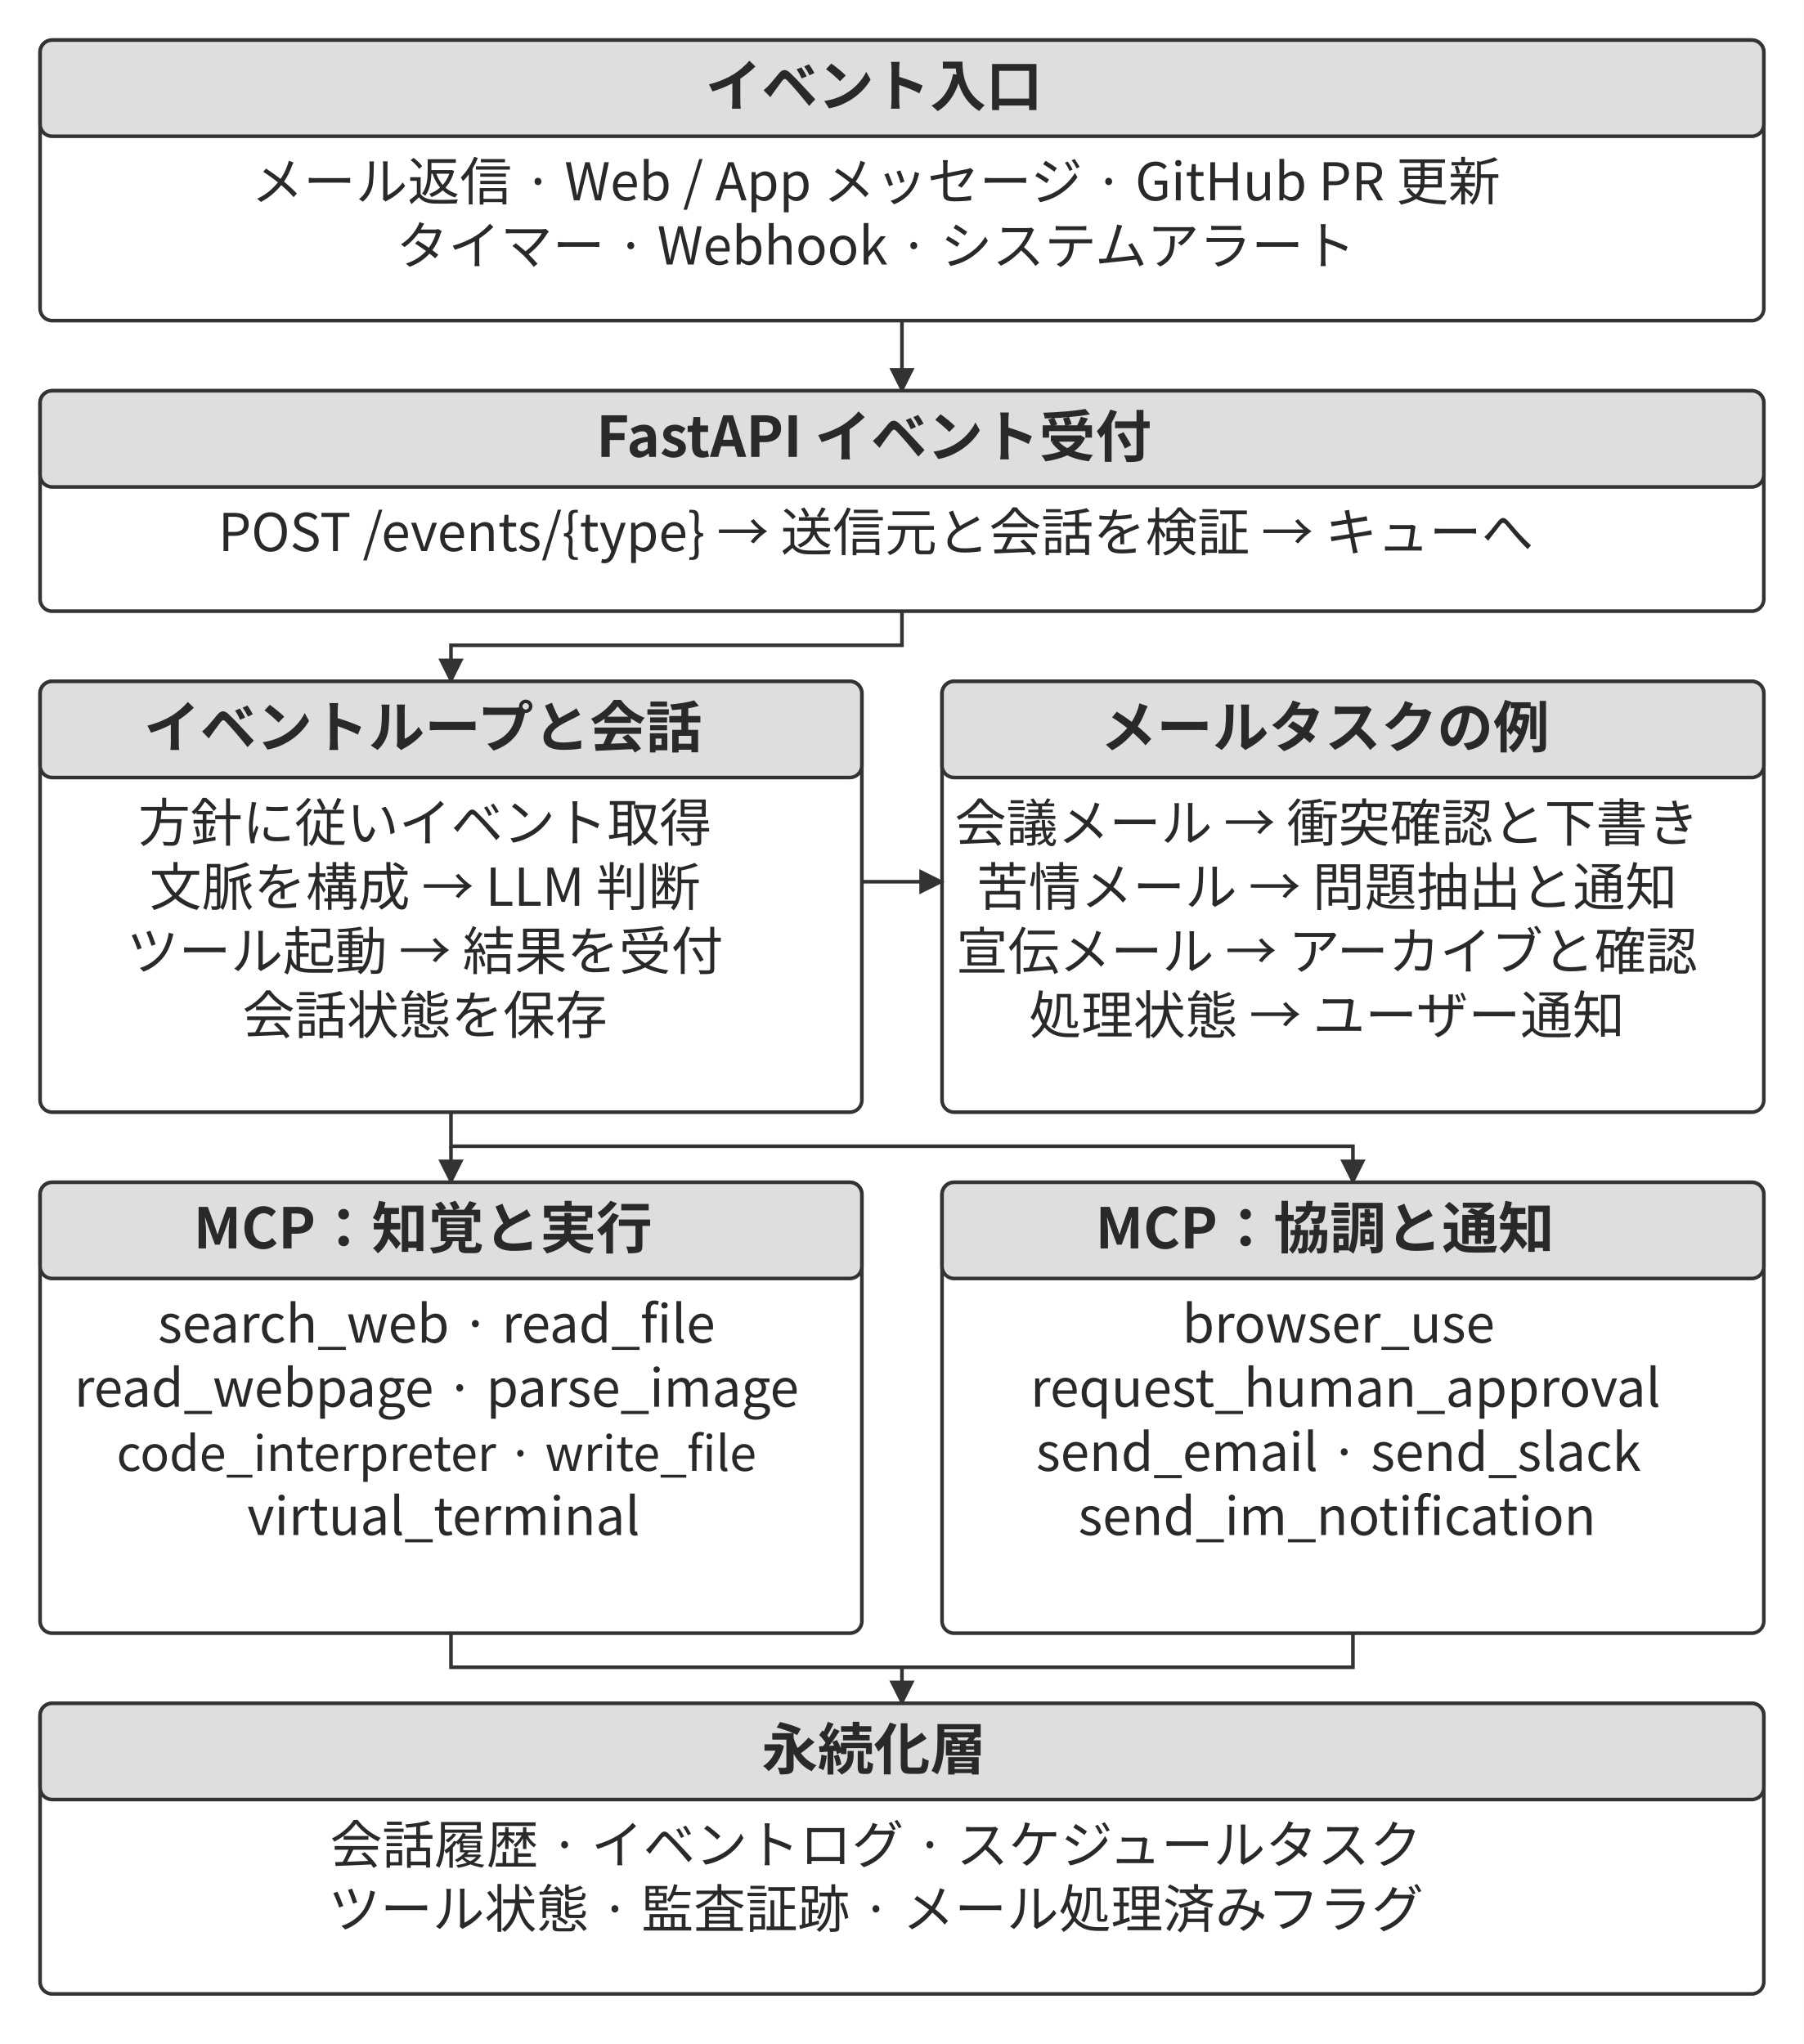
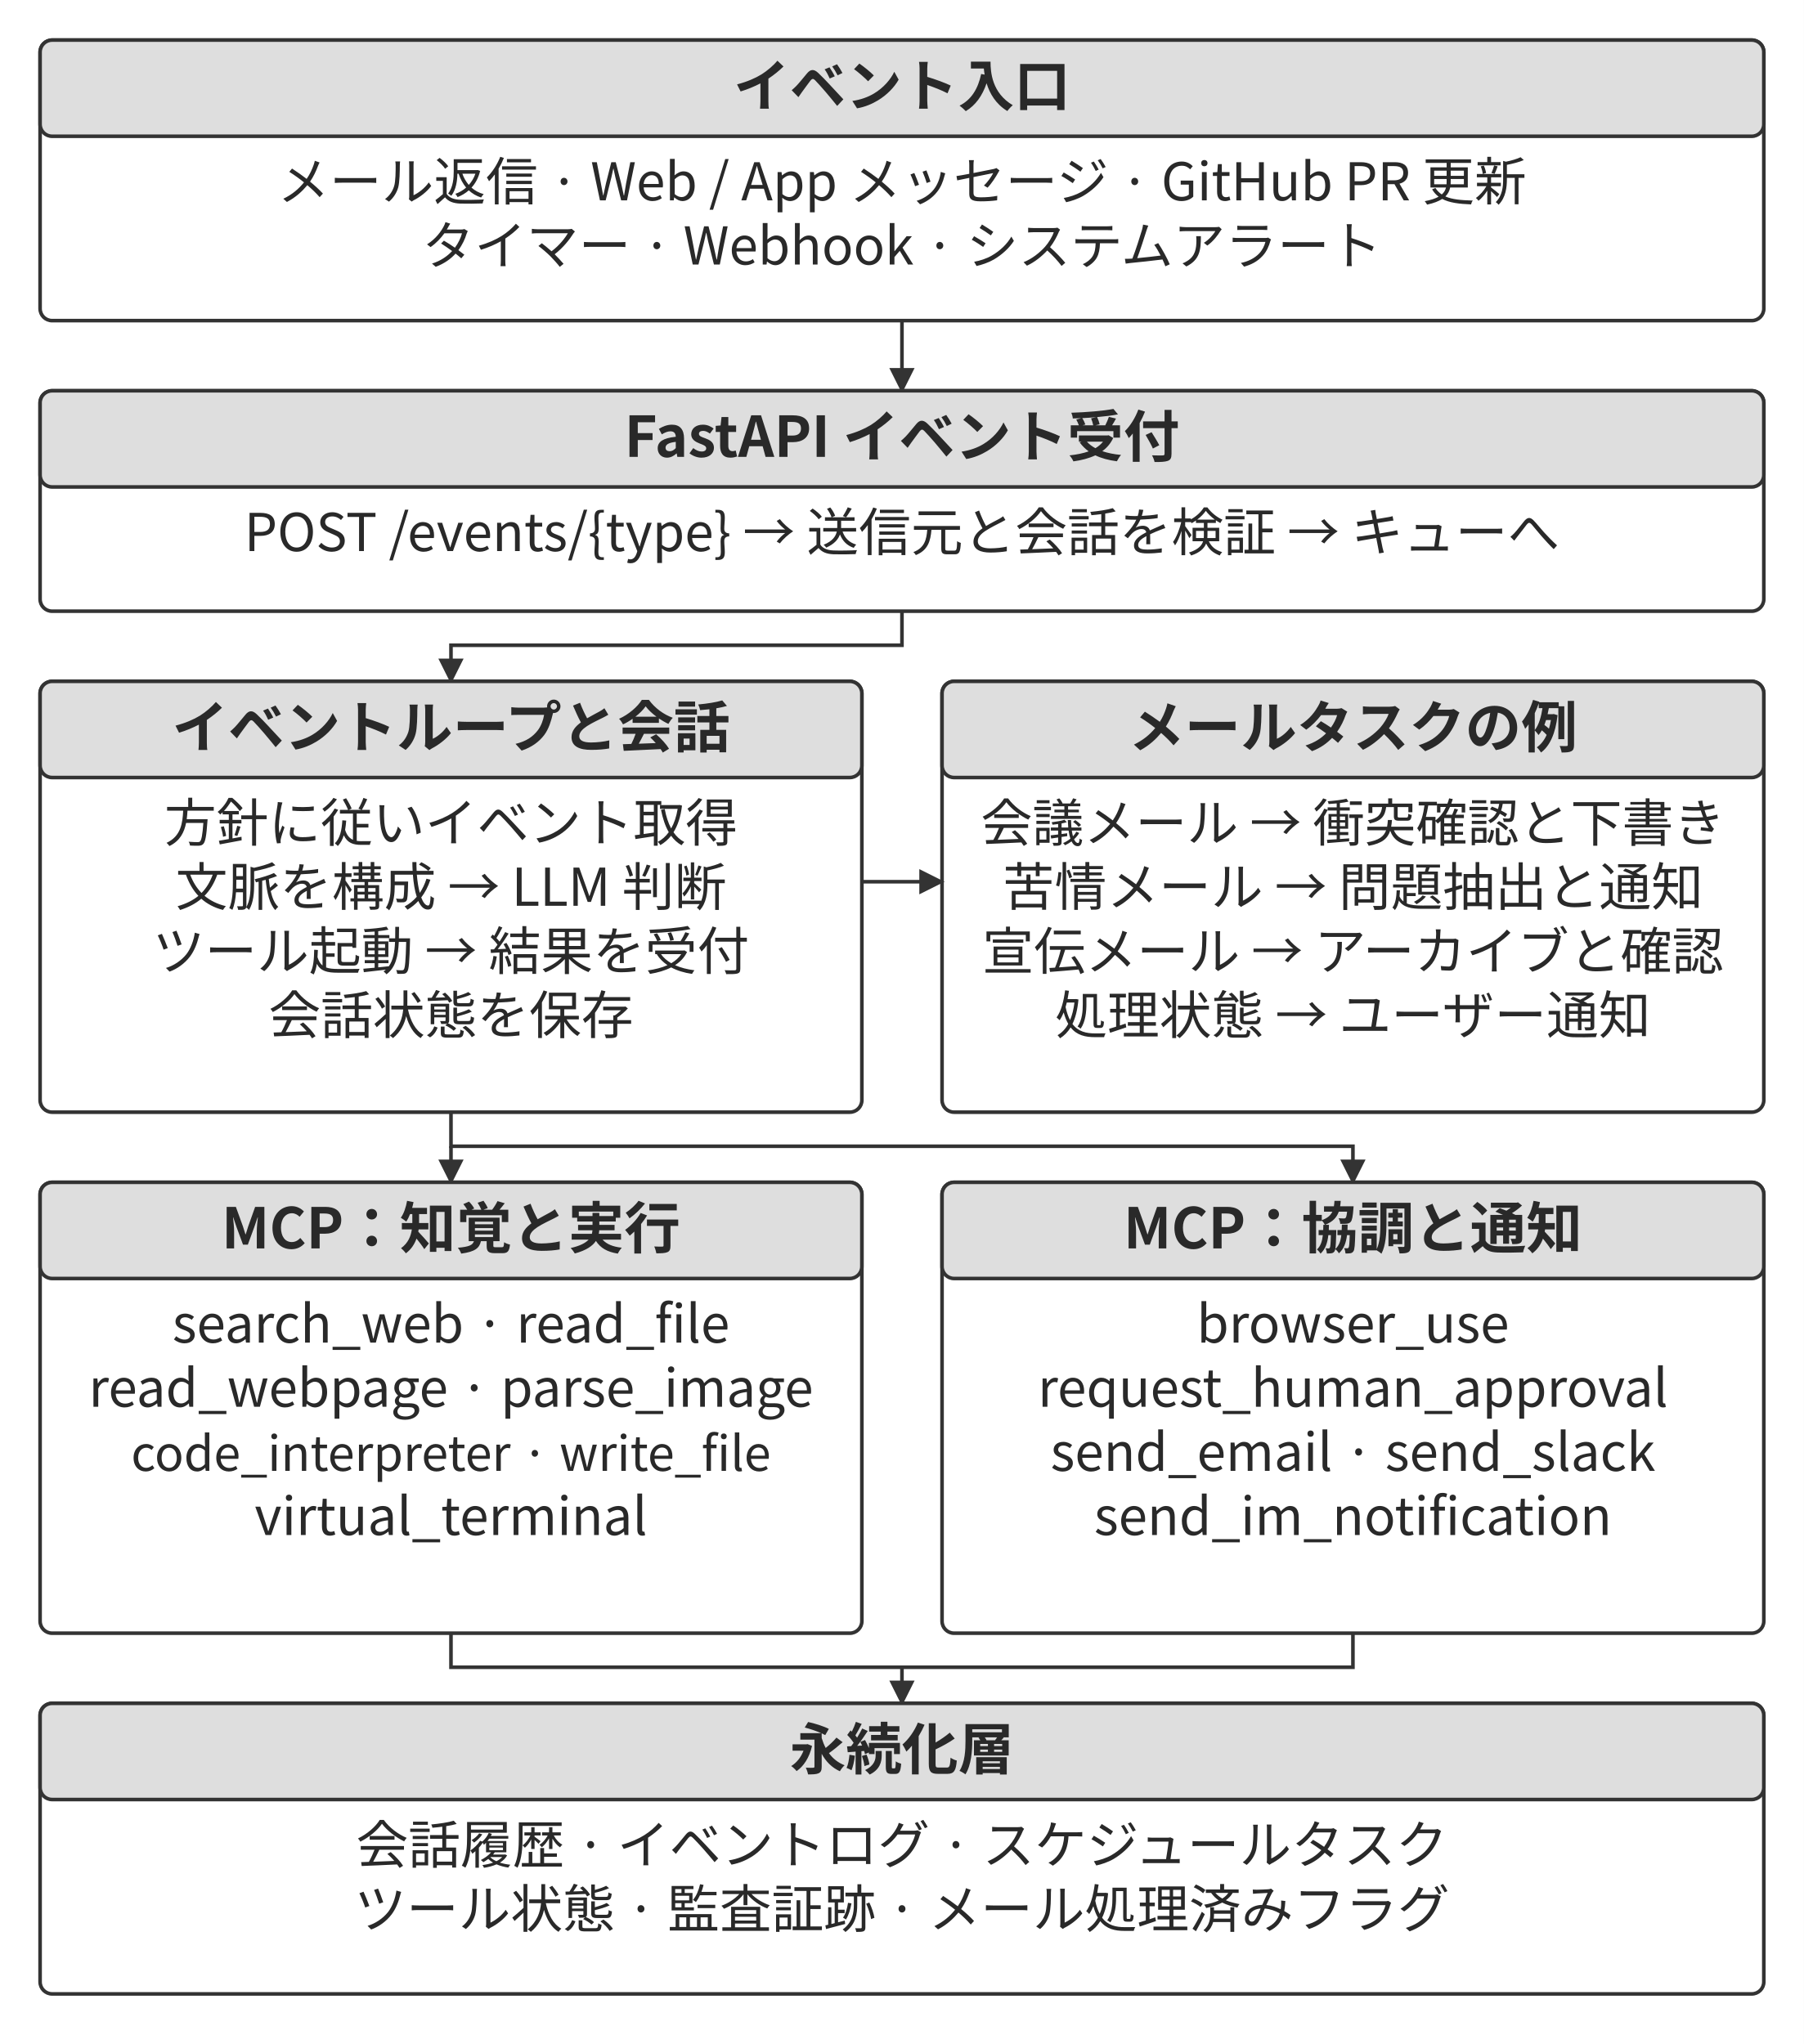
<svg xmlns="http://www.w3.org/2000/svg" width="106.000mm" height="120.133mm" viewBox="0 0 900 1020" role="img" aria-labelledby="title desc">
  <defs>
    <marker id="arrow" viewBox="0 0 10 10" refX="9" refY="5" markerWidth="7" markerHeight="7" orient="auto-start-reverse">
      <path d="M0 0 L10 5 L0 10 Z" fill="#333333" />
    </marker>
  </defs>
  <rect width="900" height="1020" fill="#ffffff" y="0" />
  <rect x="20" y="20" width="860" height="140" rx="6" fill="#ffffff" stroke="#333333" stroke-width="1.8" />
  <rect x="20" y="20" width="860" height="48" rx="6" fill="#dedede" stroke="#333333" stroke-width="1.8" />
-   <text x="436" y="53" text-anchor="middle" font-family="&quot;Noto Sans CJK JP&quot;, &quot;Source Han Sans JP&quot;, &quot;Hiragino Sans&quot;, &quot;Yu Gothic&quot;, sans-serif" font-size="28.0" font-weight="700" fill="#292929">イベント入口</text>
-   <text x="437" y="100" text-anchor="middle" font-family="&quot;Noto Sans CJK JP&quot;, &quot;Source Han Sans JP&quot;, &quot;Hiragino Sans&quot;, &quot;Yu Gothic&quot;, sans-serif" font-size="26.0" font-weight="400" fill="#292929">メール返信 · Web / App メッセージ · GitHub PR 更新</text>
-   <text x="437" y="132" text-anchor="middle" font-family="&quot;Noto Sans CJK JP&quot;, &quot;Source Han Sans JP&quot;, &quot;Hiragino Sans&quot;, &quot;Yu Gothic&quot;, sans-serif" font-size="26.0" font-weight="400" fill="#292929">タイマー · Webhook · システムアラート</text>
+   <text x="450" y="53" text-anchor="middle" font-family="&quot;Noto Sans CJK JP&quot;, &quot;Source Han Sans JP&quot;, &quot;Hiragino Sans&quot;, &quot;Yu Gothic&quot;, sans-serif" font-size="28.0" font-weight="700" fill="#292929">イベント入口</text>
+   <text x="450" y="100" text-anchor="middle" font-family="&quot;Noto Sans CJK JP&quot;, &quot;Source Han Sans JP&quot;, &quot;Hiragino Sans&quot;, &quot;Yu Gothic&quot;, sans-serif" font-size="26.0" font-weight="400" fill="#292929">メール返信 · Web / App メッセージ · GitHub PR 更新</text>
+   <text x="450" y="132" text-anchor="middle" font-family="&quot;Noto Sans CJK JP&quot;, &quot;Source Han Sans JP&quot;, &quot;Hiragino Sans&quot;, &quot;Yu Gothic&quot;, sans-serif" font-size="26.0" font-weight="400" fill="#292929">タイマー · Webhook · システムアラート</text>
  <path d="M450 160 L450 195" fill="none" stroke="#333333" stroke-width="1.8" marker-end="url(#arrow)" />
  <rect x="20" y="195" width="860" height="110" rx="6" fill="#ffffff" stroke="#333333" stroke-width="1.8" />
  <rect x="20" y="195" width="860" height="48" rx="6" fill="#dedede" stroke="#333333" stroke-width="1.8" />
-   <text x="436" y="228" text-anchor="middle" font-family="&quot;Noto Sans CJK JP&quot;, &quot;Source Han Sans JP&quot;, &quot;Hiragino Sans&quot;, &quot;Yu Gothic&quot;, sans-serif" font-size="28.0" font-weight="700" fill="#292929">FastAPI イベント受付</text>
-   <text x="437" y="275" text-anchor="middle" font-family="&quot;Noto Sans CJK JP&quot;, &quot;Source Han Sans JP&quot;, &quot;Hiragino Sans&quot;, &quot;Yu Gothic&quot;, sans-serif" font-size="26.0" font-weight="400" fill="#292929">POST /events/{type} → 送信元と会話を検証 → キューへ</text>
+   <text x="450" y="228" text-anchor="middle" font-family="&quot;Noto Sans CJK JP&quot;, &quot;Source Han Sans JP&quot;, &quot;Hiragino Sans&quot;, &quot;Yu Gothic&quot;, sans-serif" font-size="28.0" font-weight="700" fill="#292929">FastAPI イベント受付</text>
+   <text x="450" y="275" text-anchor="middle" font-family="&quot;Noto Sans CJK JP&quot;, &quot;Source Han Sans JP&quot;, &quot;Hiragino Sans&quot;, &quot;Yu Gothic&quot;, sans-serif" font-size="26.0" font-weight="400" fill="#292929">POST /events/{type} → 送信元と会話を検証 → キューへ</text>
  <path d="M450 305 L450 322 L225 322 L225 340" fill="none" stroke="#333333" stroke-width="1.8" marker-end="url(#arrow)" />
  <rect x="20" y="340" width="410" height="215" rx="6" fill="#ffffff" stroke="#333333" stroke-width="1.8" />
  <rect x="20" y="340" width="410" height="48" rx="6" fill="#dedede" stroke="#333333" stroke-width="1.8" />
-   <text x="211" y="373" text-anchor="middle" font-family="&quot;Noto Sans CJK JP&quot;, &quot;Source Han Sans JP&quot;, &quot;Hiragino Sans&quot;, &quot;Yu Gothic&quot;, sans-serif" font-size="28.0" font-weight="700" fill="#292929">イベントループと会話</text>
-   <text x="212" y="420" text-anchor="middle" font-family="&quot;Noto Sans CJK JP&quot;, &quot;Source Han Sans JP&quot;, &quot;Hiragino Sans&quot;, &quot;Yu Gothic&quot;, sans-serif" font-size="26.0" font-weight="400" fill="#292929">方針に従いイベント取得</text>
-   <text x="212" y="452" text-anchor="middle" font-family="&quot;Noto Sans CJK JP&quot;, &quot;Source Han Sans JP&quot;, &quot;Hiragino Sans&quot;, &quot;Yu Gothic&quot;, sans-serif" font-size="26.0" font-weight="400" fill="#292929">文脈を構成 → LLM 判断</text>
-   <text x="212" y="484" text-anchor="middle" font-family="&quot;Noto Sans CJK JP&quot;, &quot;Source Han Sans JP&quot;, &quot;Hiragino Sans&quot;, &quot;Yu Gothic&quot;, sans-serif" font-size="26.0" font-weight="400" fill="#292929">ツール起動 → 結果を受付</text>
-   <text x="212" y="516" text-anchor="middle" font-family="&quot;Noto Sans CJK JP&quot;, &quot;Source Han Sans JP&quot;, &quot;Hiragino Sans&quot;, &quot;Yu Gothic&quot;, sans-serif" font-size="26.0" font-weight="400" fill="#292929">会話状態を保存</text>
+   <text x="225" y="373" text-anchor="middle" font-family="&quot;Noto Sans CJK JP&quot;, &quot;Source Han Sans JP&quot;, &quot;Hiragino Sans&quot;, &quot;Yu Gothic&quot;, sans-serif" font-size="28.0" font-weight="700" fill="#292929">イベントループと会話</text>
+   <text x="225" y="420" text-anchor="middle" font-family="&quot;Noto Sans CJK JP&quot;, &quot;Source Han Sans JP&quot;, &quot;Hiragino Sans&quot;, &quot;Yu Gothic&quot;, sans-serif" font-size="26.0" font-weight="400" fill="#292929">方針に従いイベント取得</text>
+   <text x="225" y="452" text-anchor="middle" font-family="&quot;Noto Sans CJK JP&quot;, &quot;Source Han Sans JP&quot;, &quot;Hiragino Sans&quot;, &quot;Yu Gothic&quot;, sans-serif" font-size="26.0" font-weight="400" fill="#292929">文脈を構成 → LLM 判断</text>
+   <text x="225" y="484" text-anchor="middle" font-family="&quot;Noto Sans CJK JP&quot;, &quot;Source Han Sans JP&quot;, &quot;Hiragino Sans&quot;, &quot;Yu Gothic&quot;, sans-serif" font-size="26.0" font-weight="400" fill="#292929">ツール起動 → 結果を受付</text>
+   <text x="225" y="516" text-anchor="middle" font-family="&quot;Noto Sans CJK JP&quot;, &quot;Source Han Sans JP&quot;, &quot;Hiragino Sans&quot;, &quot;Yu Gothic&quot;, sans-serif" font-size="26.0" font-weight="400" fill="#292929">会話状態を保存</text>
  <rect x="470" y="340" width="410" height="215" rx="6" fill="#ffffff" stroke="#333333" stroke-width="1.8" />
  <rect x="470" y="340" width="410" height="48" rx="6" fill="#dedede" stroke="#333333" stroke-width="1.8" />
-   <text x="661" y="373" text-anchor="middle" font-family="&quot;Noto Sans CJK JP&quot;, &quot;Source Han Sans JP&quot;, &quot;Hiragino Sans&quot;, &quot;Yu Gothic&quot;, sans-serif" font-size="28.0" font-weight="700" fill="#292929">メールタスクの例</text>
-   <text x="662" y="420" text-anchor="middle" font-family="&quot;Noto Sans CJK JP&quot;, &quot;Source Han Sans JP&quot;, &quot;Hiragino Sans&quot;, &quot;Yu Gothic&quot;, sans-serif" font-size="25.7" font-weight="400" fill="#292929">会議メール → 衝突確認と下書き</text>
-   <text x="662" y="452" text-anchor="middle" font-family="&quot;Noto Sans CJK JP&quot;, &quot;Source Han Sans JP&quot;, &quot;Hiragino Sans&quot;, &quot;Yu Gothic&quot;, sans-serif" font-size="26.0" font-weight="400" fill="#292929">苦情メール → 問題抽出と通知</text>
-   <text x="662" y="484" text-anchor="middle" font-family="&quot;Noto Sans CJK JP&quot;, &quot;Source Han Sans JP&quot;, &quot;Hiragino Sans&quot;, &quot;Yu Gothic&quot;, sans-serif" font-size="25.7" font-weight="400" fill="#292929">宣伝メール → アーカイブと確認</text>
-   <text x="662" y="516" text-anchor="middle" font-family="&quot;Noto Sans CJK JP&quot;, &quot;Source Han Sans JP&quot;, &quot;Hiragino Sans&quot;, &quot;Yu Gothic&quot;, sans-serif" font-size="26.0" font-weight="400" fill="#292929">処理状態 → ユーザー通知</text>
+   <text x="675" y="373" text-anchor="middle" font-family="&quot;Noto Sans CJK JP&quot;, &quot;Source Han Sans JP&quot;, &quot;Hiragino Sans&quot;, &quot;Yu Gothic&quot;, sans-serif" font-size="28.0" font-weight="700" fill="#292929">メールタスクの例</text>
+   <text x="675" y="420" text-anchor="middle" font-family="&quot;Noto Sans CJK JP&quot;, &quot;Source Han Sans JP&quot;, &quot;Hiragino Sans&quot;, &quot;Yu Gothic&quot;, sans-serif" font-size="25.7" font-weight="400" fill="#292929">会議メール → 衝突確認と下書き</text>
+   <text x="675" y="452" text-anchor="middle" font-family="&quot;Noto Sans CJK JP&quot;, &quot;Source Han Sans JP&quot;, &quot;Hiragino Sans&quot;, &quot;Yu Gothic&quot;, sans-serif" font-size="26.0" font-weight="400" fill="#292929">苦情メール → 問題抽出と通知</text>
+   <text x="675" y="484" text-anchor="middle" font-family="&quot;Noto Sans CJK JP&quot;, &quot;Source Han Sans JP&quot;, &quot;Hiragino Sans&quot;, &quot;Yu Gothic&quot;, sans-serif" font-size="25.7" font-weight="400" fill="#292929">宣伝メール → アーカイブと確認</text>
+   <text x="675" y="516" text-anchor="middle" font-family="&quot;Noto Sans CJK JP&quot;, &quot;Source Han Sans JP&quot;, &quot;Hiragino Sans&quot;, &quot;Yu Gothic&quot;, sans-serif" font-size="26.0" font-weight="400" fill="#292929">処理状態 → ユーザー通知</text>
  <path d="M430 440 L470 440" fill="none" stroke="#333333" stroke-width="1.8" marker-end="url(#arrow)" />
  <path d="M225 555 L225 572 L675 572 L675 590" fill="none" stroke="#333333" stroke-width="1.8" marker-end="url(#arrow)" />
  <path d="M225 572 L225 590" fill="none" stroke="#333333" stroke-width="1.8" marker-end="url(#arrow)" />
  <rect x="20" y="590" width="410" height="225" rx="6" fill="#ffffff" stroke="#333333" stroke-width="1.8" />
  <rect x="20" y="590" width="410" height="48" rx="6" fill="#dedede" stroke="#333333" stroke-width="1.8" />
-   <text x="211" y="623" text-anchor="middle" font-family="&quot;Noto Sans CJK JP&quot;, &quot;Source Han Sans JP&quot;, &quot;Hiragino Sans&quot;, &quot;Yu Gothic&quot;, sans-serif" font-size="28.0" font-weight="700" fill="#292929">MCP：知覚と実行</text>
-   <text x="217.8" y="670" text-anchor="middle" font-family="&quot;Noto Sans CJK JP&quot;, &quot;Source Han Sans JP&quot;, &quot;Hiragino Sans&quot;, &quot;Yu Gothic&quot;, sans-serif" font-size="26.0" font-weight="400" fill="#292929">search_web · read_file</text>
-   <text x="217.8" y="702" text-anchor="middle" font-family="&quot;Noto Sans CJK JP&quot;, &quot;Source Han Sans JP&quot;, &quot;Hiragino Sans&quot;, &quot;Yu Gothic&quot;, sans-serif" font-size="26.0" font-weight="400" fill="#292929">read_webpage · parse_image</text>
-   <text x="217.8" y="734" text-anchor="middle" font-family="&quot;Noto Sans CJK JP&quot;, &quot;Source Han Sans JP&quot;, &quot;Hiragino Sans&quot;, &quot;Yu Gothic&quot;, sans-serif" font-size="24.1" font-weight="400" fill="#292929">code_interpreter · write_file</text>
-   <text x="221.31" y="766" text-anchor="middle" font-family="&quot;Noto Sans CJK JP&quot;, &quot;Source Han Sans JP&quot;, &quot;Hiragino Sans&quot;, &quot;Yu Gothic&quot;, sans-serif" font-size="26.0" font-weight="400" fill="#292929">virtual_terminal</text>
+   <text x="225" y="623" text-anchor="middle" font-family="&quot;Noto Sans CJK JP&quot;, &quot;Source Han Sans JP&quot;, &quot;Hiragino Sans&quot;, &quot;Yu Gothic&quot;, sans-serif" font-size="28.0" font-weight="700" fill="#292929">MCP：知覚と実行</text>
+   <text x="225" y="670" text-anchor="middle" font-family="&quot;Noto Sans CJK JP&quot;, &quot;Source Han Sans JP&quot;, &quot;Hiragino Sans&quot;, &quot;Yu Gothic&quot;, sans-serif" font-size="26.0" font-weight="400" fill="#292929">search_web · read_file</text>
+   <text x="225" y="702" text-anchor="middle" font-family="&quot;Noto Sans CJK JP&quot;, &quot;Source Han Sans JP&quot;, &quot;Hiragino Sans&quot;, &quot;Yu Gothic&quot;, sans-serif" font-size="26.0" font-weight="400" fill="#292929">read_webpage · parse_image</text>
+   <text x="225" y="734" text-anchor="middle" font-family="&quot;Noto Sans CJK JP&quot;, &quot;Source Han Sans JP&quot;, &quot;Hiragino Sans&quot;, &quot;Yu Gothic&quot;, sans-serif" font-size="24.1" font-weight="400" fill="#292929">code_interpreter · write_file</text>
+   <text x="225" y="766" text-anchor="middle" font-family="&quot;Noto Sans CJK JP&quot;, &quot;Source Han Sans JP&quot;, &quot;Hiragino Sans&quot;, &quot;Yu Gothic&quot;, sans-serif" font-size="26.0" font-weight="400" fill="#292929">virtual_terminal</text>
  <rect x="470" y="590" width="410" height="225" rx="6" fill="#ffffff" stroke="#333333" stroke-width="1.8" />
  <rect x="470" y="590" width="410" height="48" rx="6" fill="#dedede" stroke="#333333" stroke-width="1.8" />
-   <text x="661" y="623" text-anchor="middle" font-family="&quot;Noto Sans CJK JP&quot;, &quot;Source Han Sans JP&quot;, &quot;Hiragino Sans&quot;, &quot;Yu Gothic&quot;, sans-serif" font-size="28.0" font-weight="700" fill="#292929">MCP：協調と通知</text>
-   <text x="667.8" y="670" text-anchor="middle" font-family="&quot;Noto Sans CJK JP&quot;, &quot;Source Han Sans JP&quot;, &quot;Hiragino Sans&quot;, &quot;Yu Gothic&quot;, sans-serif" font-size="26.0" font-weight="400" fill="#292929">browser_use</text>
-   <text x="671.31" y="702" text-anchor="middle" font-family="&quot;Noto Sans CJK JP&quot;, &quot;Source Han Sans JP&quot;, &quot;Hiragino Sans&quot;, &quot;Yu Gothic&quot;, sans-serif" font-size="26.0" font-weight="400" fill="#292929">request_human_approval</text>
-   <text x="667.82" y="734" text-anchor="middle" font-family="&quot;Noto Sans CJK JP&quot;, &quot;Source Han Sans JP&quot;, &quot;Hiragino Sans&quot;, &quot;Yu Gothic&quot;, sans-serif" font-size="26.0" font-weight="400" fill="#292929">send_email · send_slack</text>
-   <text x="667.07" y="766" text-anchor="middle" font-family="&quot;Noto Sans CJK JP&quot;, &quot;Source Han Sans JP&quot;, &quot;Hiragino Sans&quot;, &quot;Yu Gothic&quot;, sans-serif" font-size="26.0" font-weight="400" fill="#292929">send_im_notification</text>
+   <text x="675" y="623" text-anchor="middle" font-family="&quot;Noto Sans CJK JP&quot;, &quot;Source Han Sans JP&quot;, &quot;Hiragino Sans&quot;, &quot;Yu Gothic&quot;, sans-serif" font-size="28.0" font-weight="700" fill="#292929">MCP：協調と通知</text>
+   <text x="675" y="670" text-anchor="middle" font-family="&quot;Noto Sans CJK JP&quot;, &quot;Source Han Sans JP&quot;, &quot;Hiragino Sans&quot;, &quot;Yu Gothic&quot;, sans-serif" font-size="26.0" font-weight="400" fill="#292929">browser_use</text>
+   <text x="675" y="702" text-anchor="middle" font-family="&quot;Noto Sans CJK JP&quot;, &quot;Source Han Sans JP&quot;, &quot;Hiragino Sans&quot;, &quot;Yu Gothic&quot;, sans-serif" font-size="26.0" font-weight="400" fill="#292929">request_human_approval</text>
+   <text x="675" y="734" text-anchor="middle" font-family="&quot;Noto Sans CJK JP&quot;, &quot;Source Han Sans JP&quot;, &quot;Hiragino Sans&quot;, &quot;Yu Gothic&quot;, sans-serif" font-size="26.0" font-weight="400" fill="#292929">send_email · send_slack</text>
+   <text x="675" y="766" text-anchor="middle" font-family="&quot;Noto Sans CJK JP&quot;, &quot;Source Han Sans JP&quot;, &quot;Hiragino Sans&quot;, &quot;Yu Gothic&quot;, sans-serif" font-size="26.0" font-weight="400" fill="#292929">send_im_notification</text>
  <path d="M225 815 L225 832 L675 832 L675 815" fill="none" stroke="#333333" stroke-width="1.8" />
  <path d="M450 832 L450 850" fill="none" stroke="#333333" stroke-width="1.8" marker-end="url(#arrow)" />
  <rect x="20" y="850" width="860" height="145" rx="6" fill="#ffffff" stroke="#333333" stroke-width="1.8" />
  <rect x="20" y="850" width="860" height="48" rx="6" fill="#dedede" stroke="#333333" stroke-width="1.8" />
-   <text x="436" y="883" text-anchor="middle" font-family="&quot;Noto Sans CJK JP&quot;, &quot;Source Han Sans JP&quot;, &quot;Hiragino Sans&quot;, &quot;Yu Gothic&quot;, sans-serif" font-size="28.0" font-weight="700" fill="#292929">永続化層</text>
-   <text x="437" y="930" text-anchor="middle" font-family="&quot;Noto Sans CJK JP&quot;, &quot;Source Han Sans JP&quot;, &quot;Hiragino Sans&quot;, &quot;Yu Gothic&quot;, sans-serif" font-size="26.0" font-weight="400" fill="#292929">会話履歴 · イベントログ · スケジュールタスク</text>
-   <text x="437" y="962" text-anchor="middle" font-family="&quot;Noto Sans CJK JP&quot;, &quot;Source Han Sans JP&quot;, &quot;Hiragino Sans&quot;, &quot;Yu Gothic&quot;, sans-serif" font-size="26.0" font-weight="400" fill="#292929">ツール状態 · 監査証跡 · メール処理済みフラグ</text>
+   <text x="450" y="883" text-anchor="middle" font-family="&quot;Noto Sans CJK JP&quot;, &quot;Source Han Sans JP&quot;, &quot;Hiragino Sans&quot;, &quot;Yu Gothic&quot;, sans-serif" font-size="28.0" font-weight="700" fill="#292929">永続化層</text>
+   <text x="450" y="930" text-anchor="middle" font-family="&quot;Noto Sans CJK JP&quot;, &quot;Source Han Sans JP&quot;, &quot;Hiragino Sans&quot;, &quot;Yu Gothic&quot;, sans-serif" font-size="26.0" font-weight="400" fill="#292929">会話履歴 · イベントログ · スケジュールタスク</text>
+   <text x="450" y="962" text-anchor="middle" font-family="&quot;Noto Sans CJK JP&quot;, &quot;Source Han Sans JP&quot;, &quot;Hiragino Sans&quot;, &quot;Yu Gothic&quot;, sans-serif" font-size="26.0" font-weight="400" fill="#292929">ツール状態 · 監査証跡 · メール処理済みフラグ</text>
  <defs />
</svg>
